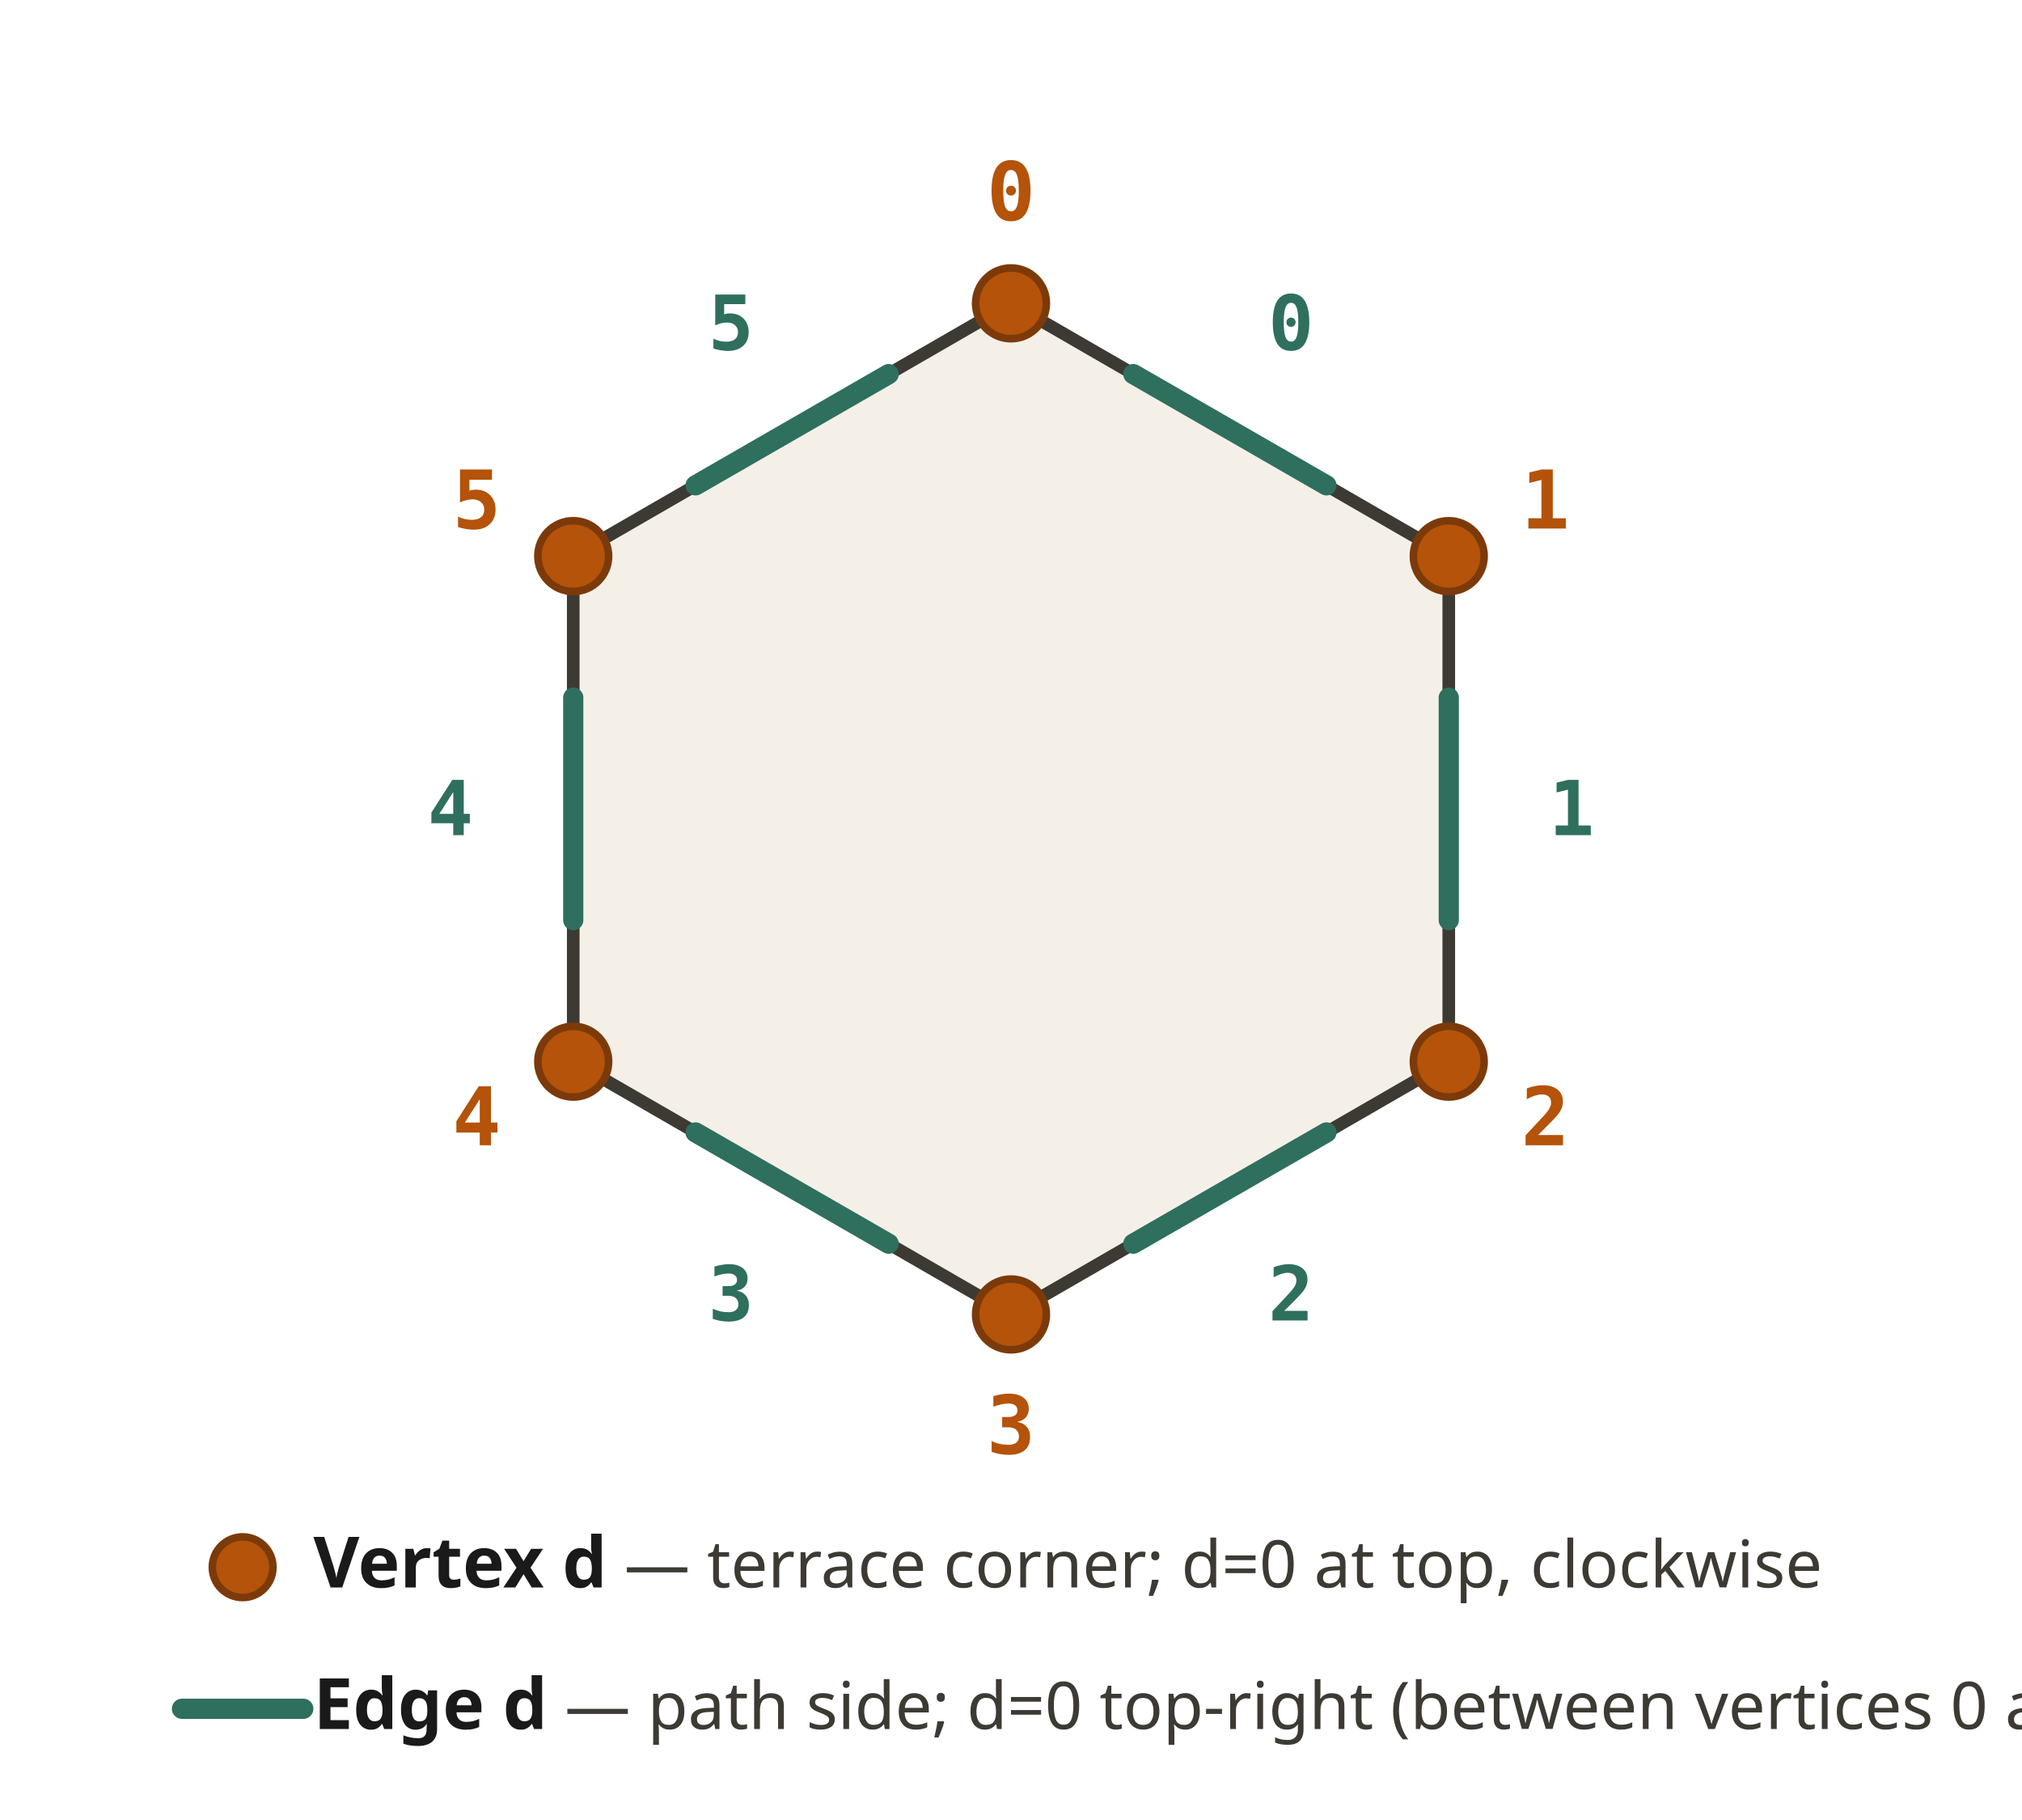
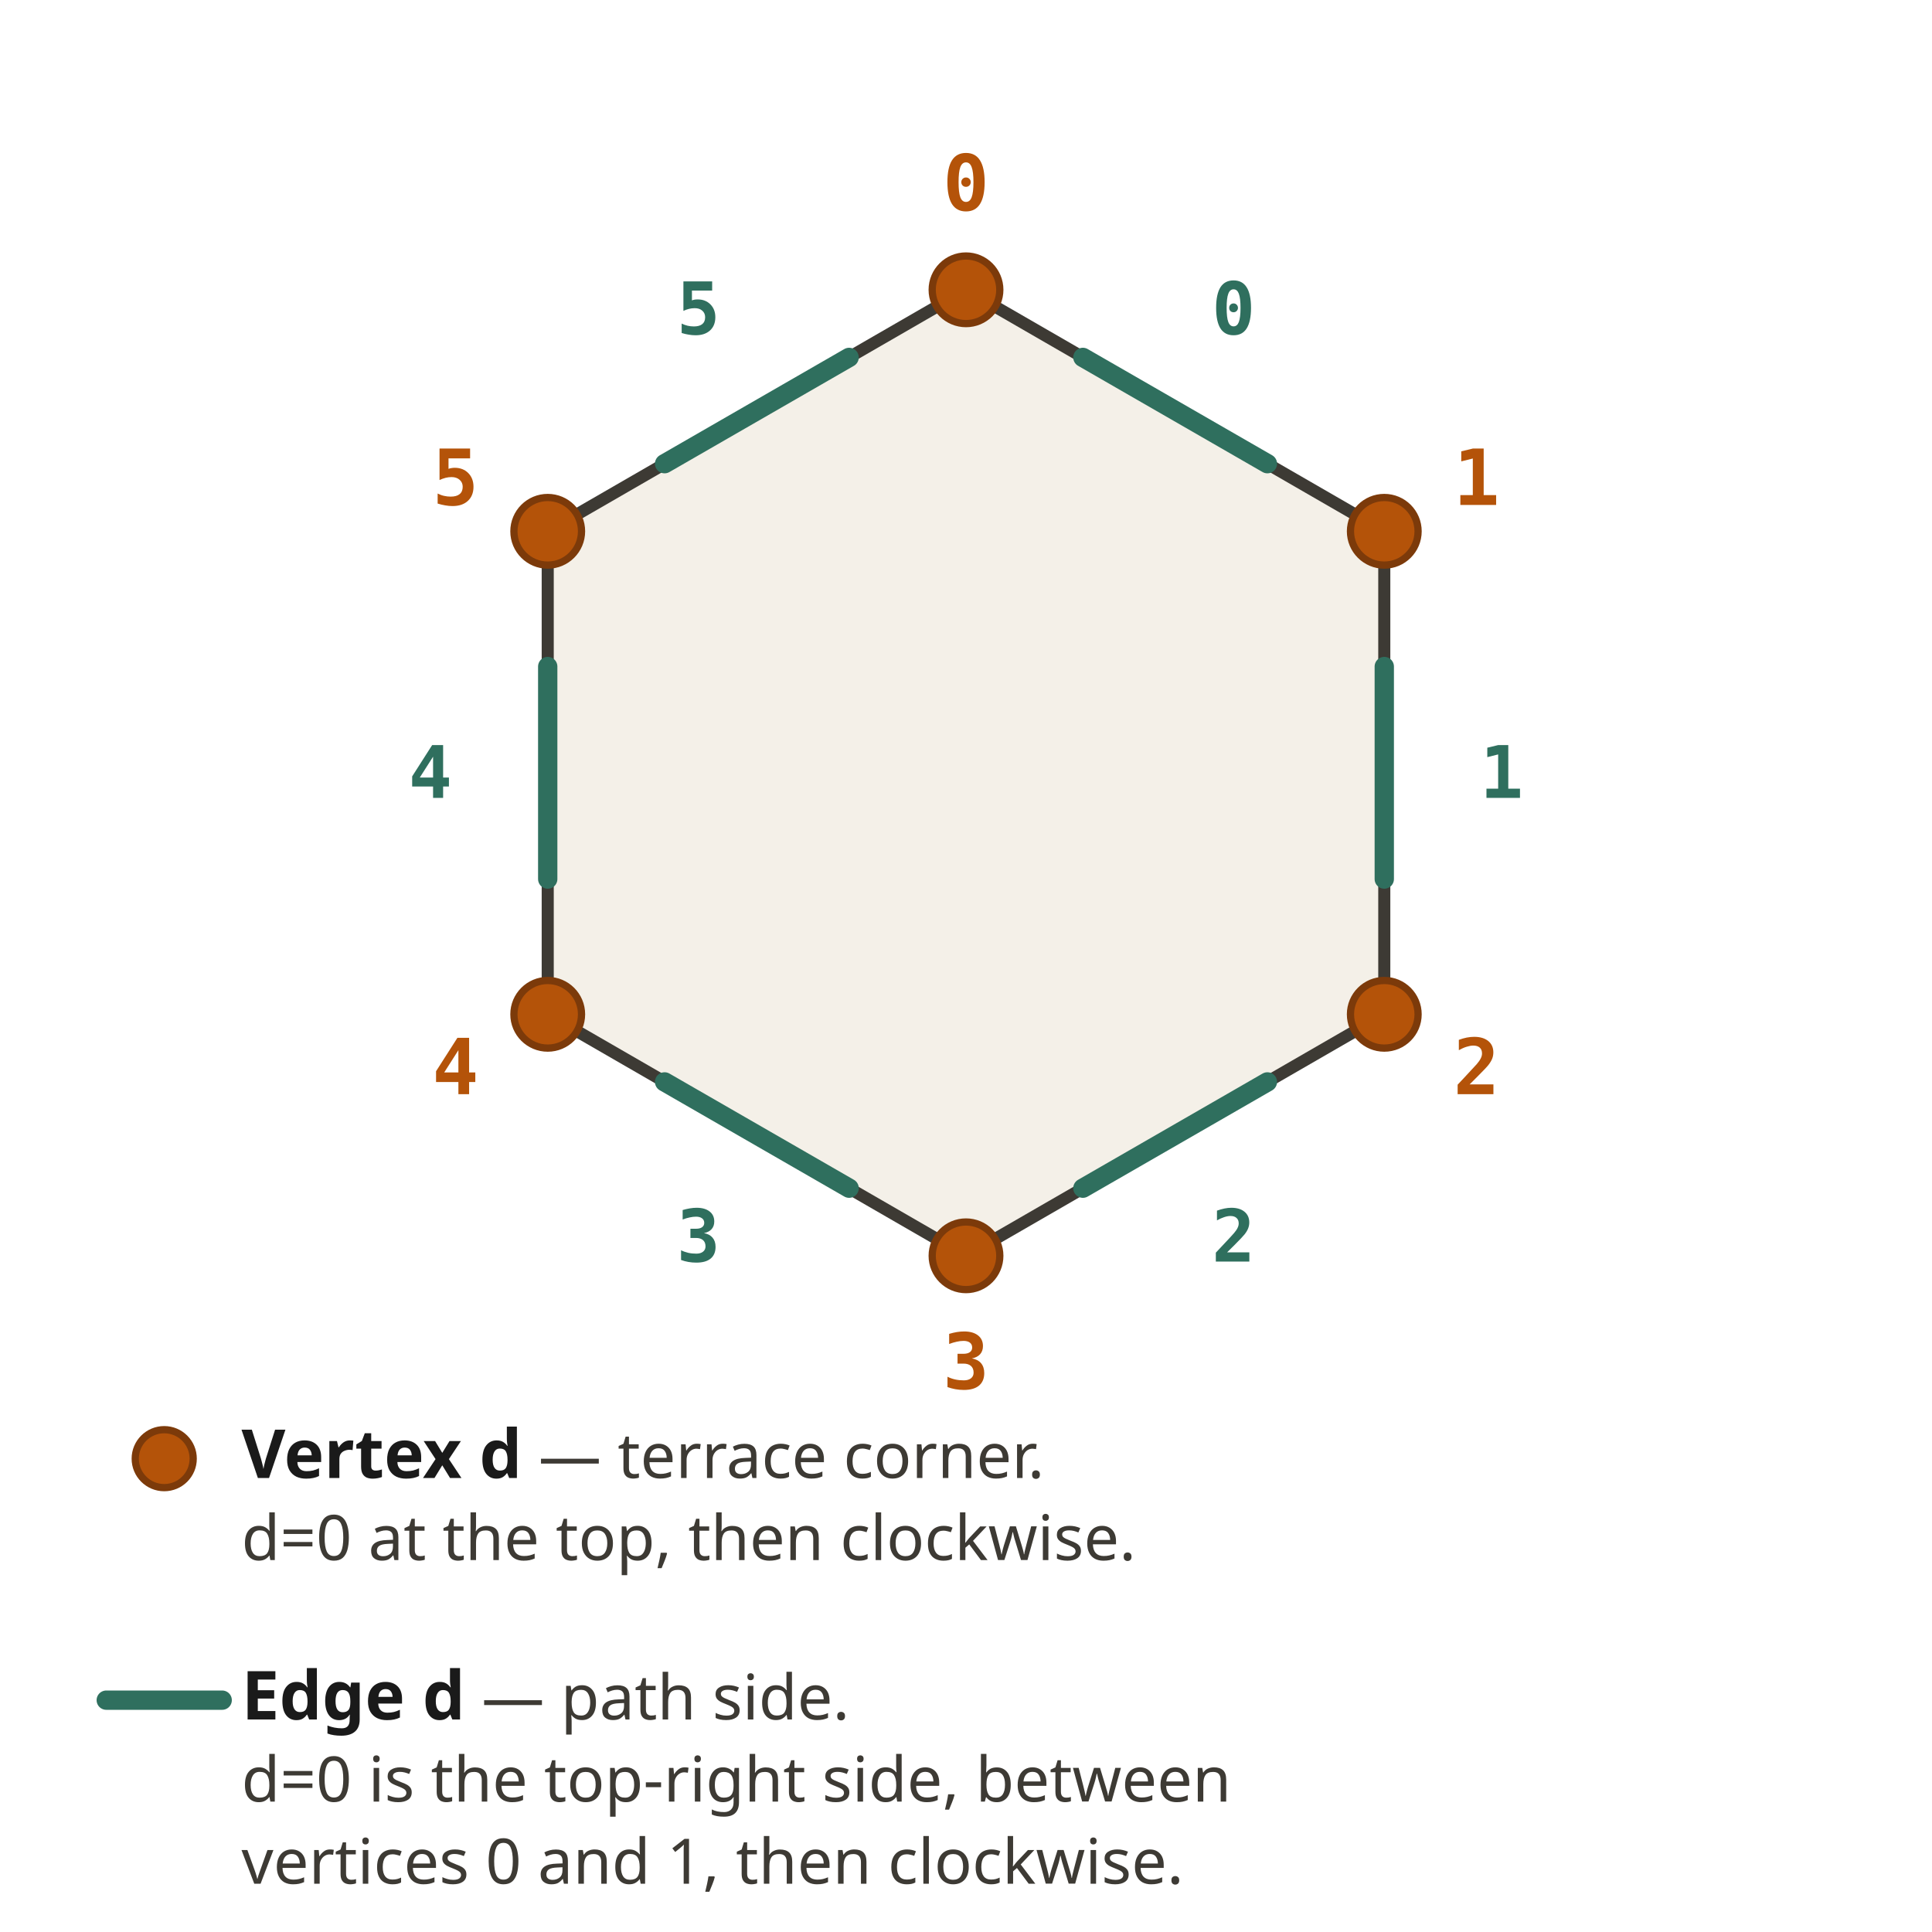
- <svg xmlns="http://www.w3.org/2000/svg" viewBox="0 0 400 360" width="400" height="360" role="img" aria-labelledby="title desc">
+ <svg xmlns="http://www.w3.org/2000/svg" viewBox="0 0 400 400" width="400" height="400" role="img" aria-labelledby="title desc">
  <style>
    .hex { fill: #f4f0e8; stroke: #3d3a34; stroke-width: 2.5; }
    .edge-mark { stroke: #2f6f5e; stroke-width: 4; stroke-linecap: round; }
    .v-dot { fill: #b45309; stroke: #7c3a0a; stroke-width: 1.5; }
    .v-label { font-family: ui-monospace, SFMono-Regular, Menlo, monospace; font-size: 16px; font-weight: 700; fill: #b45309; text-anchor: middle; dominant-baseline: central; }
    .e-label { font-family: ui-monospace, SFMono-Regular, Menlo, monospace; font-size: 15px; font-weight: 700; fill: #2f6f5e; text-anchor: middle; dominant-baseline: central; }
    .legend { font-family: system-ui, sans-serif; font-size: 13px; fill: #3d3a34; }
    .legend-title { font-family: system-ui, sans-serif; font-size: 14px; font-weight: 600; fill: #1a1a1a; }
    .swatch-v { fill: #b45309; }
    .swatch-e { stroke: #2f6f5e; stroke-width: 4; stroke-linecap: round; }
  </style>
  <polygon class="hex" points="200.0,60.0 286.6,110.0 286.6,210.0 200.0,260.0 113.4,210.0 113.4,110.0" />
  <line class="edge-mark" x1="224.2" y1="74.0" x2="262.4" y2="96.0" />
  <line class="edge-mark" x1="286.6" y1="138.0" x2="286.6" y2="182.0" />
  <line class="edge-mark" x1="262.4" y1="224.0" x2="224.2" y2="246.0" />
  <line class="edge-mark" x1="175.8" y1="246.0" x2="137.6" y2="224.0" />
  <line class="edge-mark" x1="113.4" y1="182.0" x2="113.4" y2="138.0" />
  <line class="edge-mark" x1="137.6" y1="96.0" x2="175.8" y2="74.0" />
  <circle class="v-dot" cx="200.0" cy="60.0" r="7" />
  <text class="v-label" x="200.0" y="38.0">0</text>
  <circle class="v-dot" cx="286.6" cy="110.0" r="7" />
  <text class="v-label" x="305.7" y="99.0">1</text>
  <circle class="v-dot" cx="286.6" cy="210.0" r="7" />
  <text class="v-label" x="305.7" y="221.0">2</text>
  <circle class="v-dot" cx="200.0" cy="260.0" r="7" />
  <text class="v-label" x="200.0" y="282.0">3</text>
  <circle class="v-dot" cx="113.4" cy="210.0" r="7" />
  <text class="v-label" x="94.3" y="221.0">4</text>
  <circle class="v-dot" cx="113.4" cy="110.0" r="7" />
  <text class="v-label" x="94.3" y="99.0">5</text>
  <text class="e-label" x="255.4" y="64.0">0</text>
  <text class="e-label" x="310.9" y="160.0">1</text>
  <text class="e-label" x="255.4" y="256.0">2</text>
  <text class="e-label" x="144.6" y="256.0">3</text>
  <text class="e-label" x="89.1" y="160.0">4</text>
  <text class="e-label" x="144.6" y="64.0">5</text>
-   <circle class="v-dot" cx="48" cy="310" r="6" />
-   <text class="legend" x="62" y="314">
-     <tspan class="legend-title" fill="#b45309">Vertex d</tspan> — terrace corner; d=0 at top, clockwise</text>
-   <line class="swatch-e" x1="36" y1="338" x2="60" y2="338" />
-   <text class="legend" x="62" y="342">
-     <tspan class="legend-title" fill="#2f6f5e">Edge d</tspan> — path side; d=0 top-right (between vertices 0 and 1), clockwise</text>
+   <circle class="v-dot" cx="34" cy="302" r="6" />
+   <text class="legend" x="50" y="306">
+     <tspan class="legend-title" fill="#b45309">Vertex d</tspan> — terrace corner.</text>
+   <text class="legend" x="50" y="323">d=0 at the top, then clockwise.</text>
+   <line class="swatch-e" x1="22" y1="352" x2="46" y2="352" />
+   <text class="legend" x="50" y="356">
+     <tspan class="legend-title" fill="#2f6f5e">Edge d</tspan> — path side.</text>
+   <text class="legend" x="50" y="373">d=0 is the top-right side, between</text>
+   <text class="legend" x="50" y="390">vertices 0 and 1, then clockwise.</text>
</svg>
